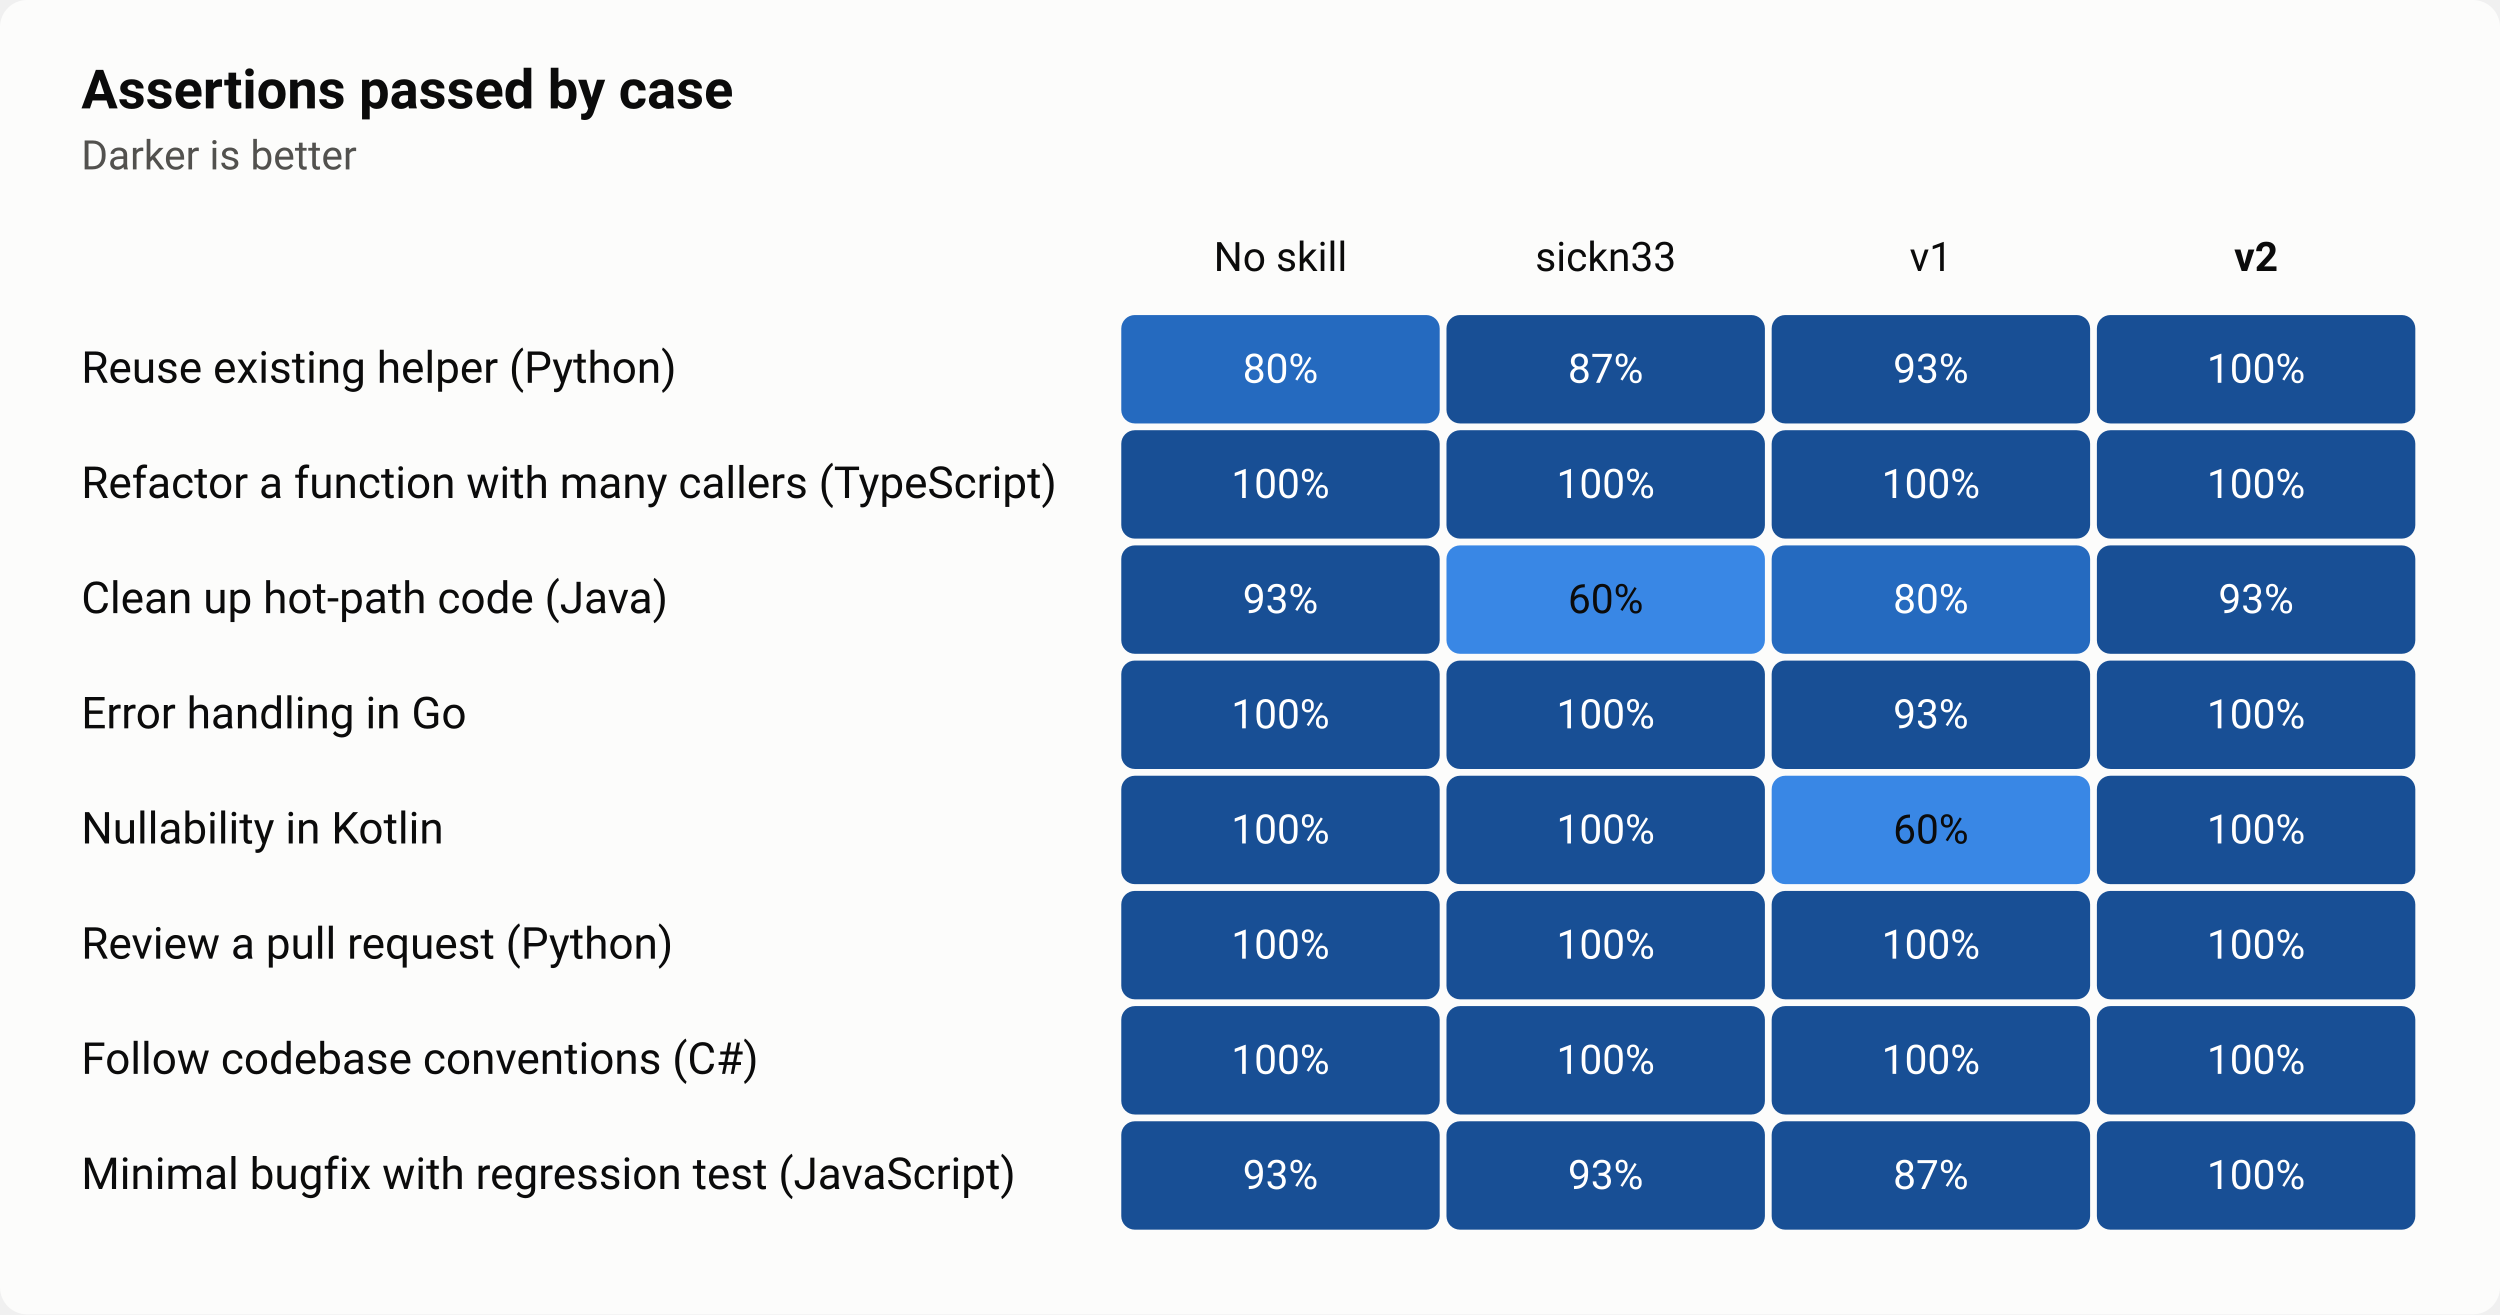
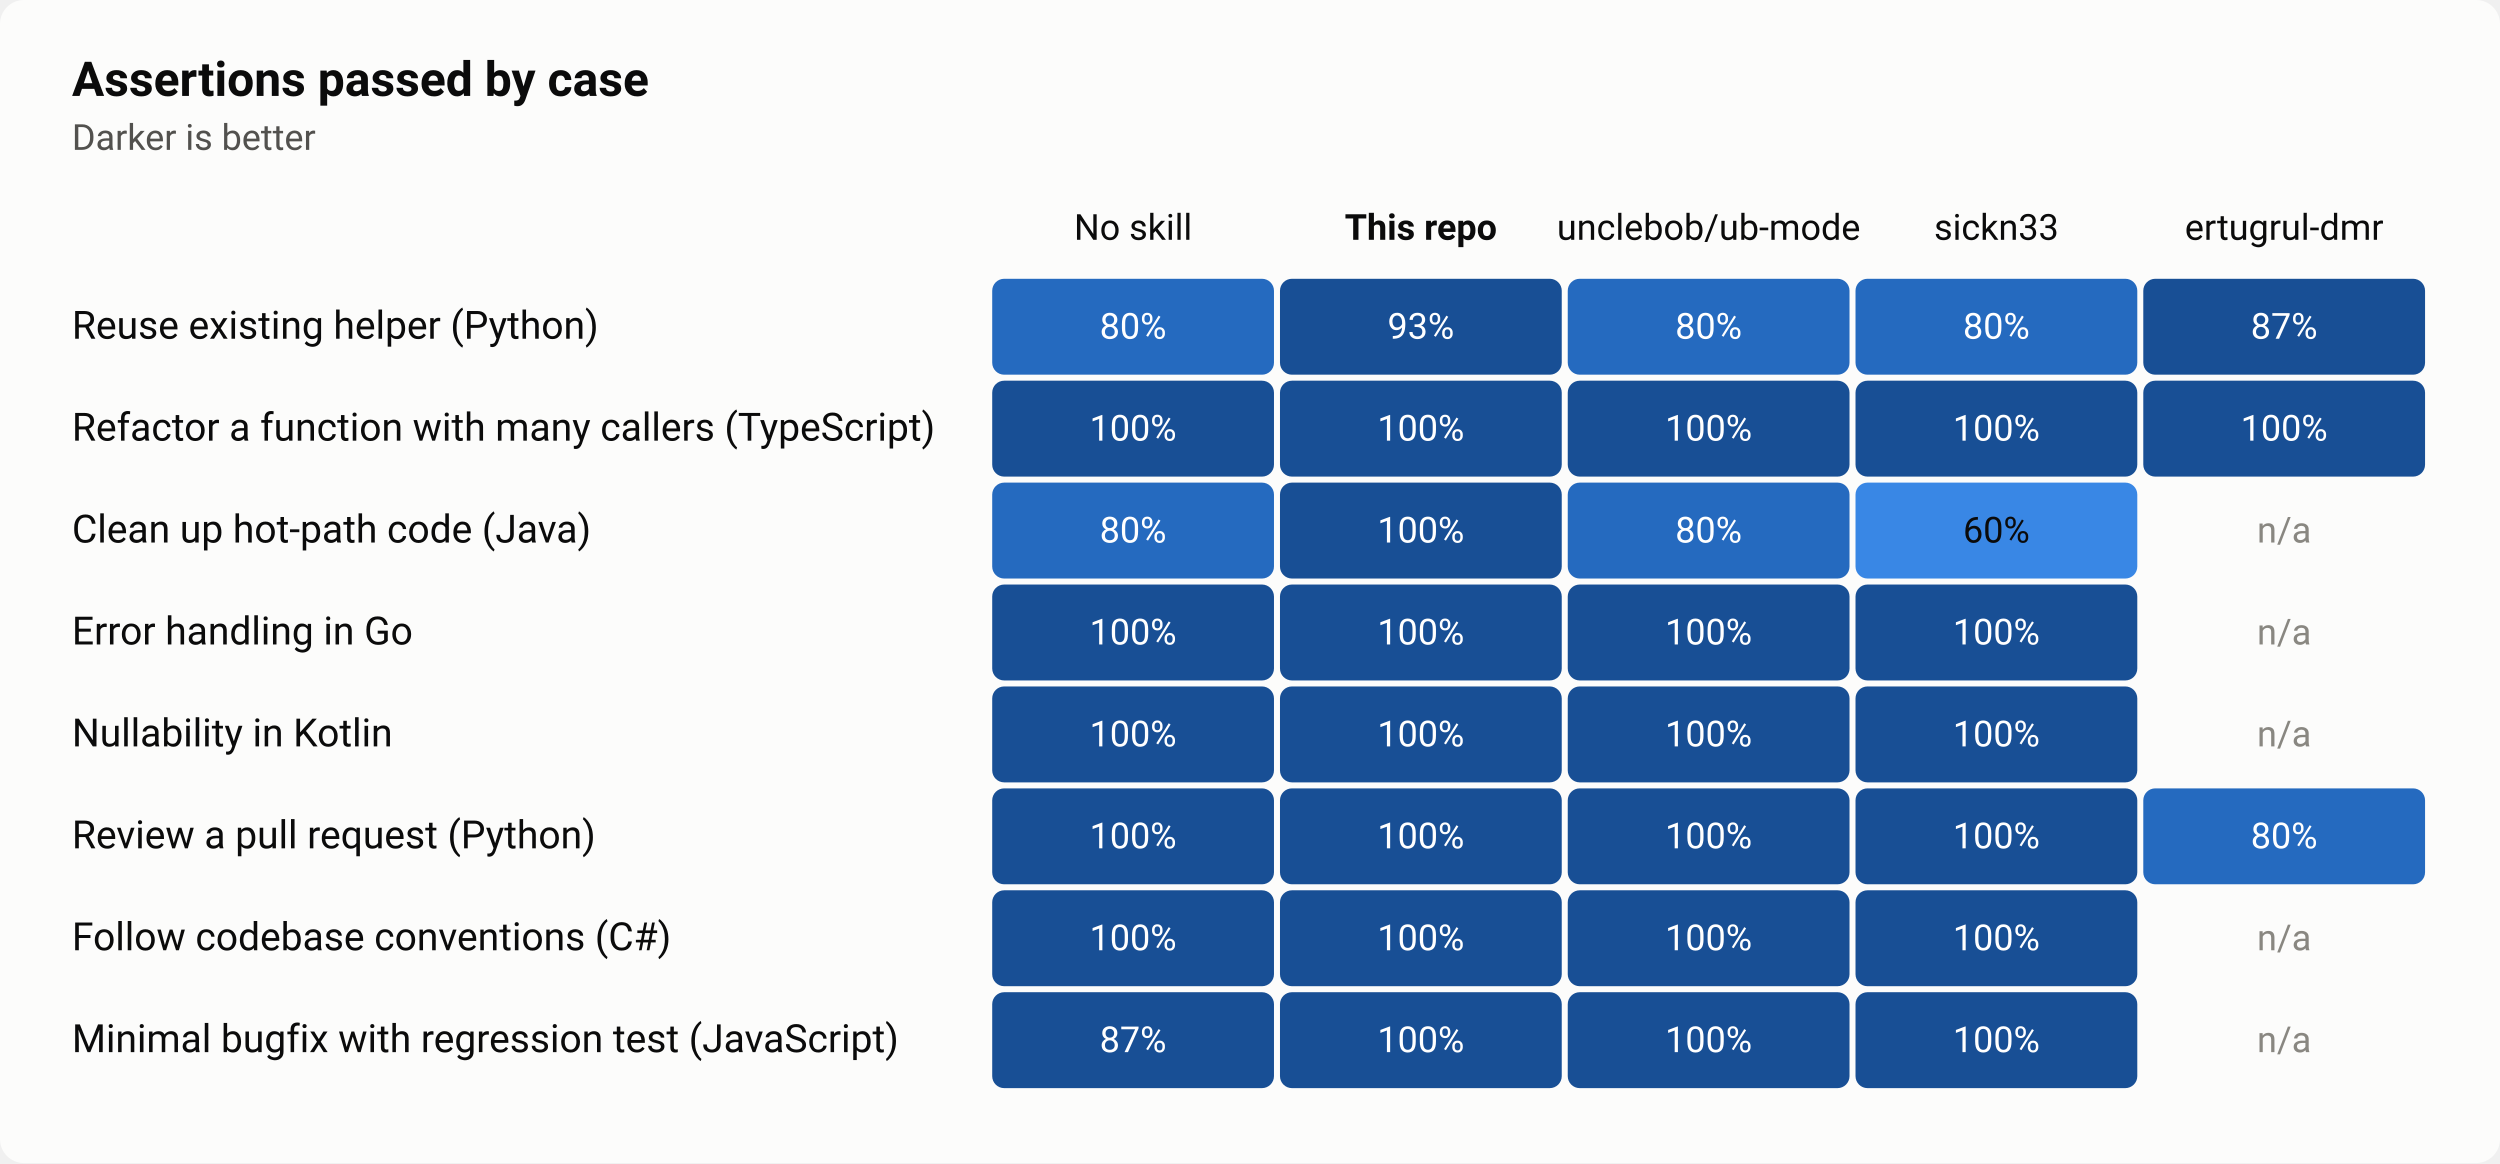
- <svg xmlns="http://www.w3.org/2000/svg" width="738" height="388" viewBox="0 0 738 388" role="img" aria-labelledby="t">
+ <svg xmlns="http://www.w3.org/2000/svg" width="834" height="388" viewBox="0 0 834 388" role="img" aria-labelledby="t">
  <style>text{font-family:system-ui, -apple-system, 'Segoe UI', Roboto, sans-serif} .bg{fill:#fcfcfb} .ink{fill:#0b0b0b} .ink2{fill:#52514e} .muted{fill:#898781} .grid{stroke:#e1e0d9} .bar{fill:#c3c2b7} .accent{fill:#2a78d6} .axis{stroke:#c3c2b7} .bar-strong{fill:#898781} .on-accent{fill:#ffffff} .on-bar{fill:#0b0b0b} .on-bar-strong{fill:#0b0b0b} @media (prefers-color-scheme: dark){.bg{fill:#1a1a19} .ink{fill:#f0efec} .ink2{fill:#c3c2b7} .muted{fill:#898781} .grid{stroke:#2c2c2a} .bar{fill:#52514e} .accent{fill:#3987e5} .axis{stroke:#383835} .bar-strong{fill:#898781} .on-accent{fill:#ffffff} .on-bar{fill:#ffffff} .on-bar-strong{fill:#0b0b0b}}</style>
-   <rect class="bg" width="738" height="388" rx="8" />
+   <rect class="bg" width="834" height="388" rx="8" />
  <text class="ink" x="24" y="32" font-size="16" font-weight="600">Assertions passed by case</text>
  <text class="ink2" x="24" y="50" font-size="12">Darker is better</text>
  <text class="ink" x="378.0" y="80" font-size="12" font-weight="400" text-anchor="middle">No skill</text>
-   <text class="ink" x="474.0" y="80" font-size="12" font-weight="400" text-anchor="middle">sickn33</text>
-   <text class="ink" x="570.0" y="80" font-size="12" font-weight="400" text-anchor="middle">v1</text>
-   <text class="ink" x="666.0" y="80" font-size="12" font-weight="600" text-anchor="middle">v2</text>
+   <text class="ink" x="474.0" y="80" font-size="12" font-weight="600" text-anchor="middle">This repo</text>
+   <text class="ink" x="570.0" y="80" font-size="12" font-weight="400" text-anchor="middle">unclebob/ub-mode</text>
+   <text class="ink" x="666.0" y="80" font-size="12" font-weight="400" text-anchor="middle">sickn33</text>
+   <text class="ink" x="762.0" y="80" font-size="12" font-weight="400" text-anchor="middle">ertugrul-dmr</text>
  <text class="ink" x="24" y="113.0" font-size="13">Reuse existing helper (Python)</text>
  <rect x="331" y="93" width="94" height="32" rx="4" fill="#256abf" />
  <text x="378.0" y="113.0" font-size="12" text-anchor="middle" fill="#ffffff">80%</text>
  <rect x="427" y="93" width="94" height="32" rx="4" fill="#184f95" />
-   <text x="474.0" y="113.0" font-size="12" text-anchor="middle" fill="#ffffff">87%</text>
-   <rect x="523" y="93" width="94" height="32" rx="4" fill="#184f95" />
-   <text x="570.0" y="113.0" font-size="12" text-anchor="middle" fill="#ffffff">93%</text>
-   <rect x="619" y="93" width="94" height="32" rx="4" fill="#184f95" />
-   <text x="666.0" y="113.0" font-size="12" text-anchor="middle" fill="#ffffff">100%</text>
+   <text x="474.0" y="113.0" font-size="12" text-anchor="middle" fill="#ffffff">93%</text>
+   <rect x="523" y="93" width="94" height="32" rx="4" fill="#256abf" />
+   <text x="570.0" y="113.0" font-size="12" text-anchor="middle" fill="#ffffff">80%</text>
+   <rect x="619" y="93" width="94" height="32" rx="4" fill="#256abf" />
+   <text x="666.0" y="113.0" font-size="12" text-anchor="middle" fill="#ffffff">80%</text>
+   <rect x="715" y="93" width="94" height="32" rx="4" fill="#184f95" />
+   <text x="762.0" y="113.0" font-size="12" text-anchor="middle" fill="#ffffff">87%</text>
  <text class="ink" x="24" y="147.0" font-size="13">Refactor a function with many callers (TypeScript)</text>
  <rect x="331" y="127" width="94" height="32" rx="4" fill="#184f95" />
  <text x="378.0" y="147.0" font-size="12" text-anchor="middle" fill="#ffffff">100%</text>
  <rect x="427" y="127" width="94" height="32" rx="4" fill="#184f95" />
  <text x="474.0" y="147.0" font-size="12" text-anchor="middle" fill="#ffffff">100%</text>
  <rect x="523" y="127" width="94" height="32" rx="4" fill="#184f95" />
  <text x="570.0" y="147.0" font-size="12" text-anchor="middle" fill="#ffffff">100%</text>
  <rect x="619" y="127" width="94" height="32" rx="4" fill="#184f95" />
  <text x="666.0" y="147.0" font-size="12" text-anchor="middle" fill="#ffffff">100%</text>
+   <rect x="715" y="127" width="94" height="32" rx="4" fill="#184f95" />
+   <text x="762.0" y="147.0" font-size="12" text-anchor="middle" fill="#ffffff">100%</text>
  <text class="ink" x="24" y="181.0" font-size="13">Clean up hot-path code (Java)</text>
-   <rect x="331" y="161" width="94" height="32" rx="4" fill="#184f95" />
-   <text x="378.0" y="181.0" font-size="12" text-anchor="middle" fill="#ffffff">93%</text>
-   <rect x="427" y="161" width="94" height="32" rx="4" fill="#3987e5" />
-   <text x="474.0" y="181.0" font-size="12" text-anchor="middle" fill="#0b0b0b">60%</text>
+   <rect x="331" y="161" width="94" height="32" rx="4" fill="#256abf" />
+   <text x="378.0" y="181.0" font-size="12" text-anchor="middle" fill="#ffffff">80%</text>
+   <rect x="427" y="161" width="94" height="32" rx="4" fill="#184f95" />
+   <text x="474.0" y="181.0" font-size="12" text-anchor="middle" fill="#ffffff">100%</text>
  <rect x="523" y="161" width="94" height="32" rx="4" fill="#256abf" />
  <text x="570.0" y="181.0" font-size="12" text-anchor="middle" fill="#ffffff">80%</text>
-   <rect x="619" y="161" width="94" height="32" rx="4" fill="#184f95" />
-   <text x="666.0" y="181.0" font-size="12" text-anchor="middle" fill="#ffffff">93%</text>
+   <rect x="619" y="161" width="94" height="32" rx="4" fill="#3987e5" />
+   <text x="666.0" y="181.0" font-size="12" text-anchor="middle" fill="#0b0b0b">60%</text>
+   <text class="muted" x="762.0" y="181.0" font-size="12" text-anchor="middle">n/a</text>
  <text class="ink" x="24" y="215.0" font-size="13">Error handling in Go</text>
  <rect x="331" y="195" width="94" height="32" rx="4" fill="#184f95" />
  <text x="378.0" y="215.0" font-size="12" text-anchor="middle" fill="#ffffff">100%</text>
  <rect x="427" y="195" width="94" height="32" rx="4" fill="#184f95" />
  <text x="474.0" y="215.0" font-size="12" text-anchor="middle" fill="#ffffff">100%</text>
  <rect x="523" y="195" width="94" height="32" rx="4" fill="#184f95" />
-   <text x="570.0" y="215.0" font-size="12" text-anchor="middle" fill="#ffffff">93%</text>
+   <text x="570.0" y="215.0" font-size="12" text-anchor="middle" fill="#ffffff">100%</text>
  <rect x="619" y="195" width="94" height="32" rx="4" fill="#184f95" />
  <text x="666.0" y="215.0" font-size="12" text-anchor="middle" fill="#ffffff">100%</text>
+   <text class="muted" x="762.0" y="215.0" font-size="12" text-anchor="middle">n/a</text>
  <text class="ink" x="24" y="249.0" font-size="13">Nullability in Kotlin</text>
  <rect x="331" y="229" width="94" height="32" rx="4" fill="#184f95" />
  <text x="378.0" y="249.0" font-size="12" text-anchor="middle" fill="#ffffff">100%</text>
  <rect x="427" y="229" width="94" height="32" rx="4" fill="#184f95" />
  <text x="474.0" y="249.0" font-size="12" text-anchor="middle" fill="#ffffff">100%</text>
-   <rect x="523" y="229" width="94" height="32" rx="4" fill="#3987e5" />
-   <text x="570.0" y="249.0" font-size="12" text-anchor="middle" fill="#0b0b0b">60%</text>
+   <rect x="523" y="229" width="94" height="32" rx="4" fill="#184f95" />
+   <text x="570.0" y="249.0" font-size="12" text-anchor="middle" fill="#ffffff">100%</text>
  <rect x="619" y="229" width="94" height="32" rx="4" fill="#184f95" />
  <text x="666.0" y="249.0" font-size="12" text-anchor="middle" fill="#ffffff">100%</text>
+   <text class="muted" x="762.0" y="249.0" font-size="12" text-anchor="middle">n/a</text>
  <text class="ink" x="24" y="283.0" font-size="13">Review a pull request (Python)</text>
  <rect x="331" y="263" width="94" height="32" rx="4" fill="#184f95" />
  <text x="378.0" y="283.0" font-size="12" text-anchor="middle" fill="#ffffff">100%</text>
  <rect x="427" y="263" width="94" height="32" rx="4" fill="#184f95" />
  <text x="474.0" y="283.0" font-size="12" text-anchor="middle" fill="#ffffff">100%</text>
  <rect x="523" y="263" width="94" height="32" rx="4" fill="#184f95" />
  <text x="570.0" y="283.0" font-size="12" text-anchor="middle" fill="#ffffff">100%</text>
  <rect x="619" y="263" width="94" height="32" rx="4" fill="#184f95" />
  <text x="666.0" y="283.0" font-size="12" text-anchor="middle" fill="#ffffff">100%</text>
+   <rect x="715" y="263" width="94" height="32" rx="4" fill="#256abf" />
+   <text x="762.0" y="283.0" font-size="12" text-anchor="middle" fill="#ffffff">80%</text>
  <text class="ink" x="24" y="317.0" font-size="13">Follow codebase conventions (C#)</text>
  <rect x="331" y="297" width="94" height="32" rx="4" fill="#184f95" />
  <text x="378.0" y="317.0" font-size="12" text-anchor="middle" fill="#ffffff">100%</text>
  <rect x="427" y="297" width="94" height="32" rx="4" fill="#184f95" />
  <text x="474.0" y="317.0" font-size="12" text-anchor="middle" fill="#ffffff">100%</text>
  <rect x="523" y="297" width="94" height="32" rx="4" fill="#184f95" />
  <text x="570.0" y="317.0" font-size="12" text-anchor="middle" fill="#ffffff">100%</text>
  <rect x="619" y="297" width="94" height="32" rx="4" fill="#184f95" />
  <text x="666.0" y="317.0" font-size="12" text-anchor="middle" fill="#ffffff">100%</text>
+   <text class="muted" x="762.0" y="317.0" font-size="12" text-anchor="middle">n/a</text>
  <text class="ink" x="24" y="351.0" font-size="13">Minimal bugfix with regression test (JavaScript)</text>
  <rect x="331" y="331" width="94" height="32" rx="4" fill="#184f95" />
-   <text x="378.0" y="351.0" font-size="12" text-anchor="middle" fill="#ffffff">93%</text>
+   <text x="378.0" y="351.0" font-size="12" text-anchor="middle" fill="#ffffff">87%</text>
  <rect x="427" y="331" width="94" height="32" rx="4" fill="#184f95" />
-   <text x="474.0" y="351.0" font-size="12" text-anchor="middle" fill="#ffffff">93%</text>
+   <text x="474.0" y="351.0" font-size="12" text-anchor="middle" fill="#ffffff">100%</text>
  <rect x="523" y="331" width="94" height="32" rx="4" fill="#184f95" />
-   <text x="570.0" y="351.0" font-size="12" text-anchor="middle" fill="#ffffff">87%</text>
+   <text x="570.0" y="351.0" font-size="12" text-anchor="middle" fill="#ffffff">100%</text>
  <rect x="619" y="331" width="94" height="32" rx="4" fill="#184f95" />
  <text x="666.0" y="351.0" font-size="12" text-anchor="middle" fill="#ffffff">100%</text>
+   <text class="muted" x="762.0" y="351.0" font-size="12" text-anchor="middle">n/a</text>
</svg>
